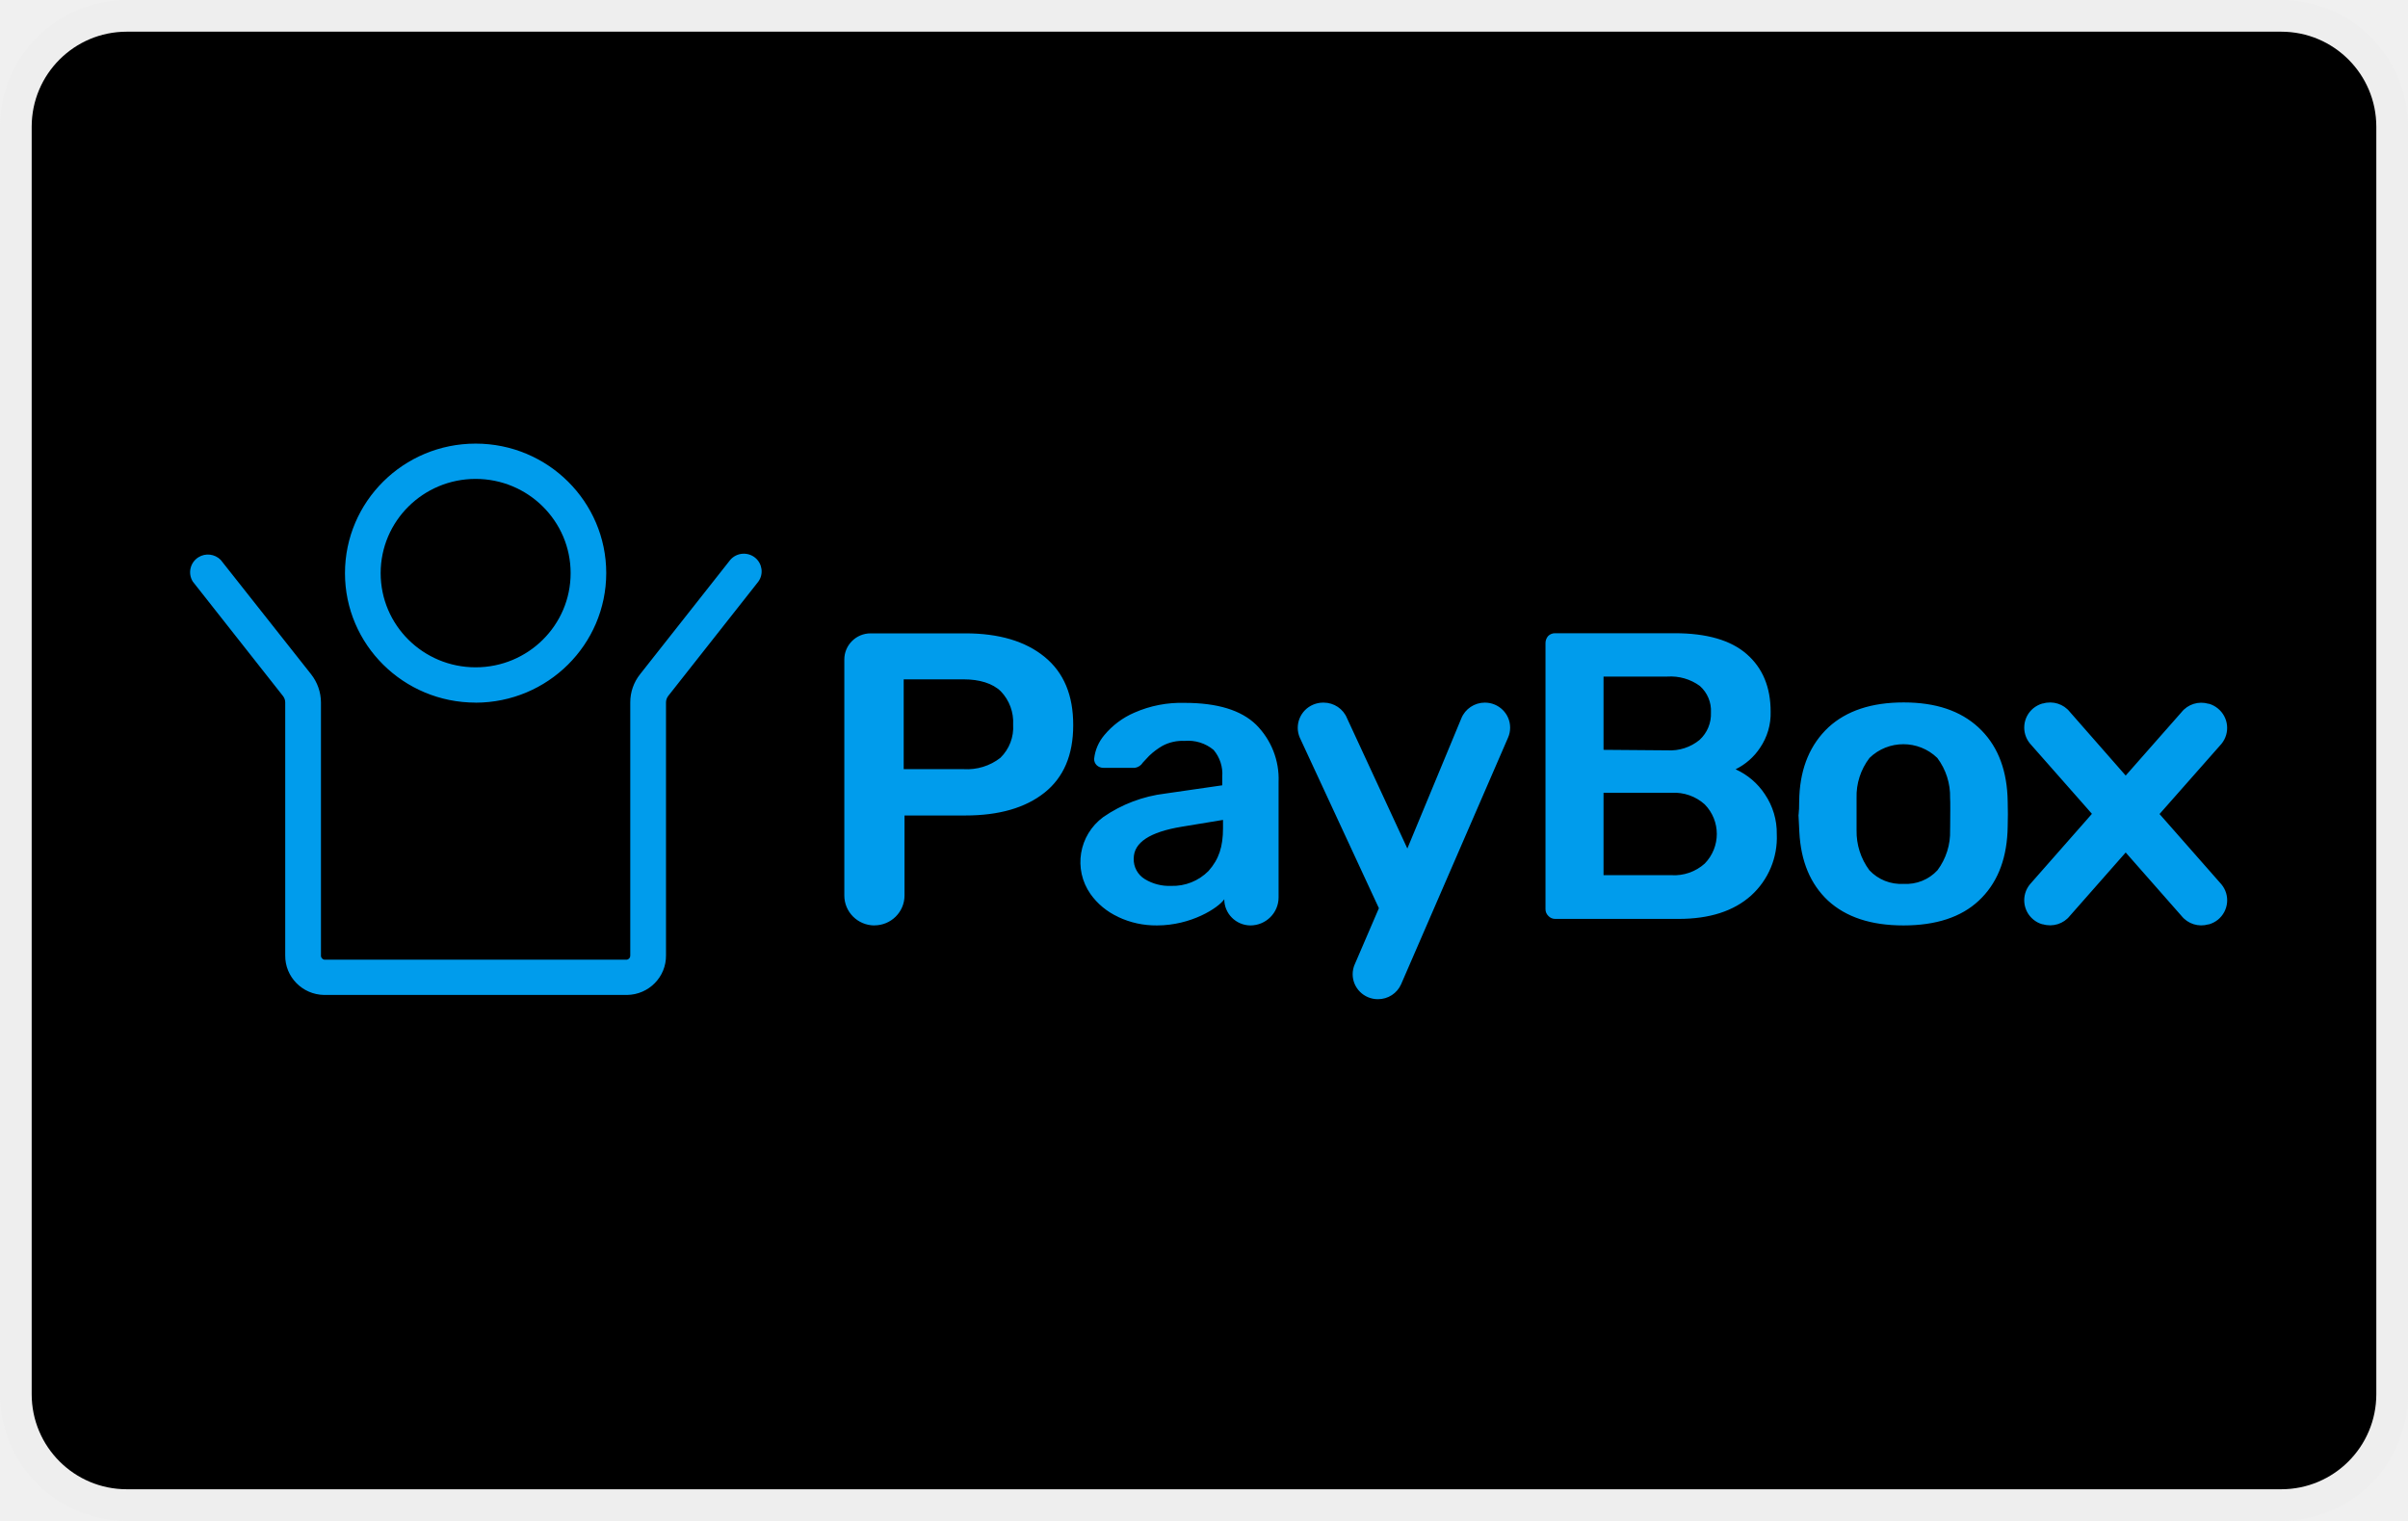
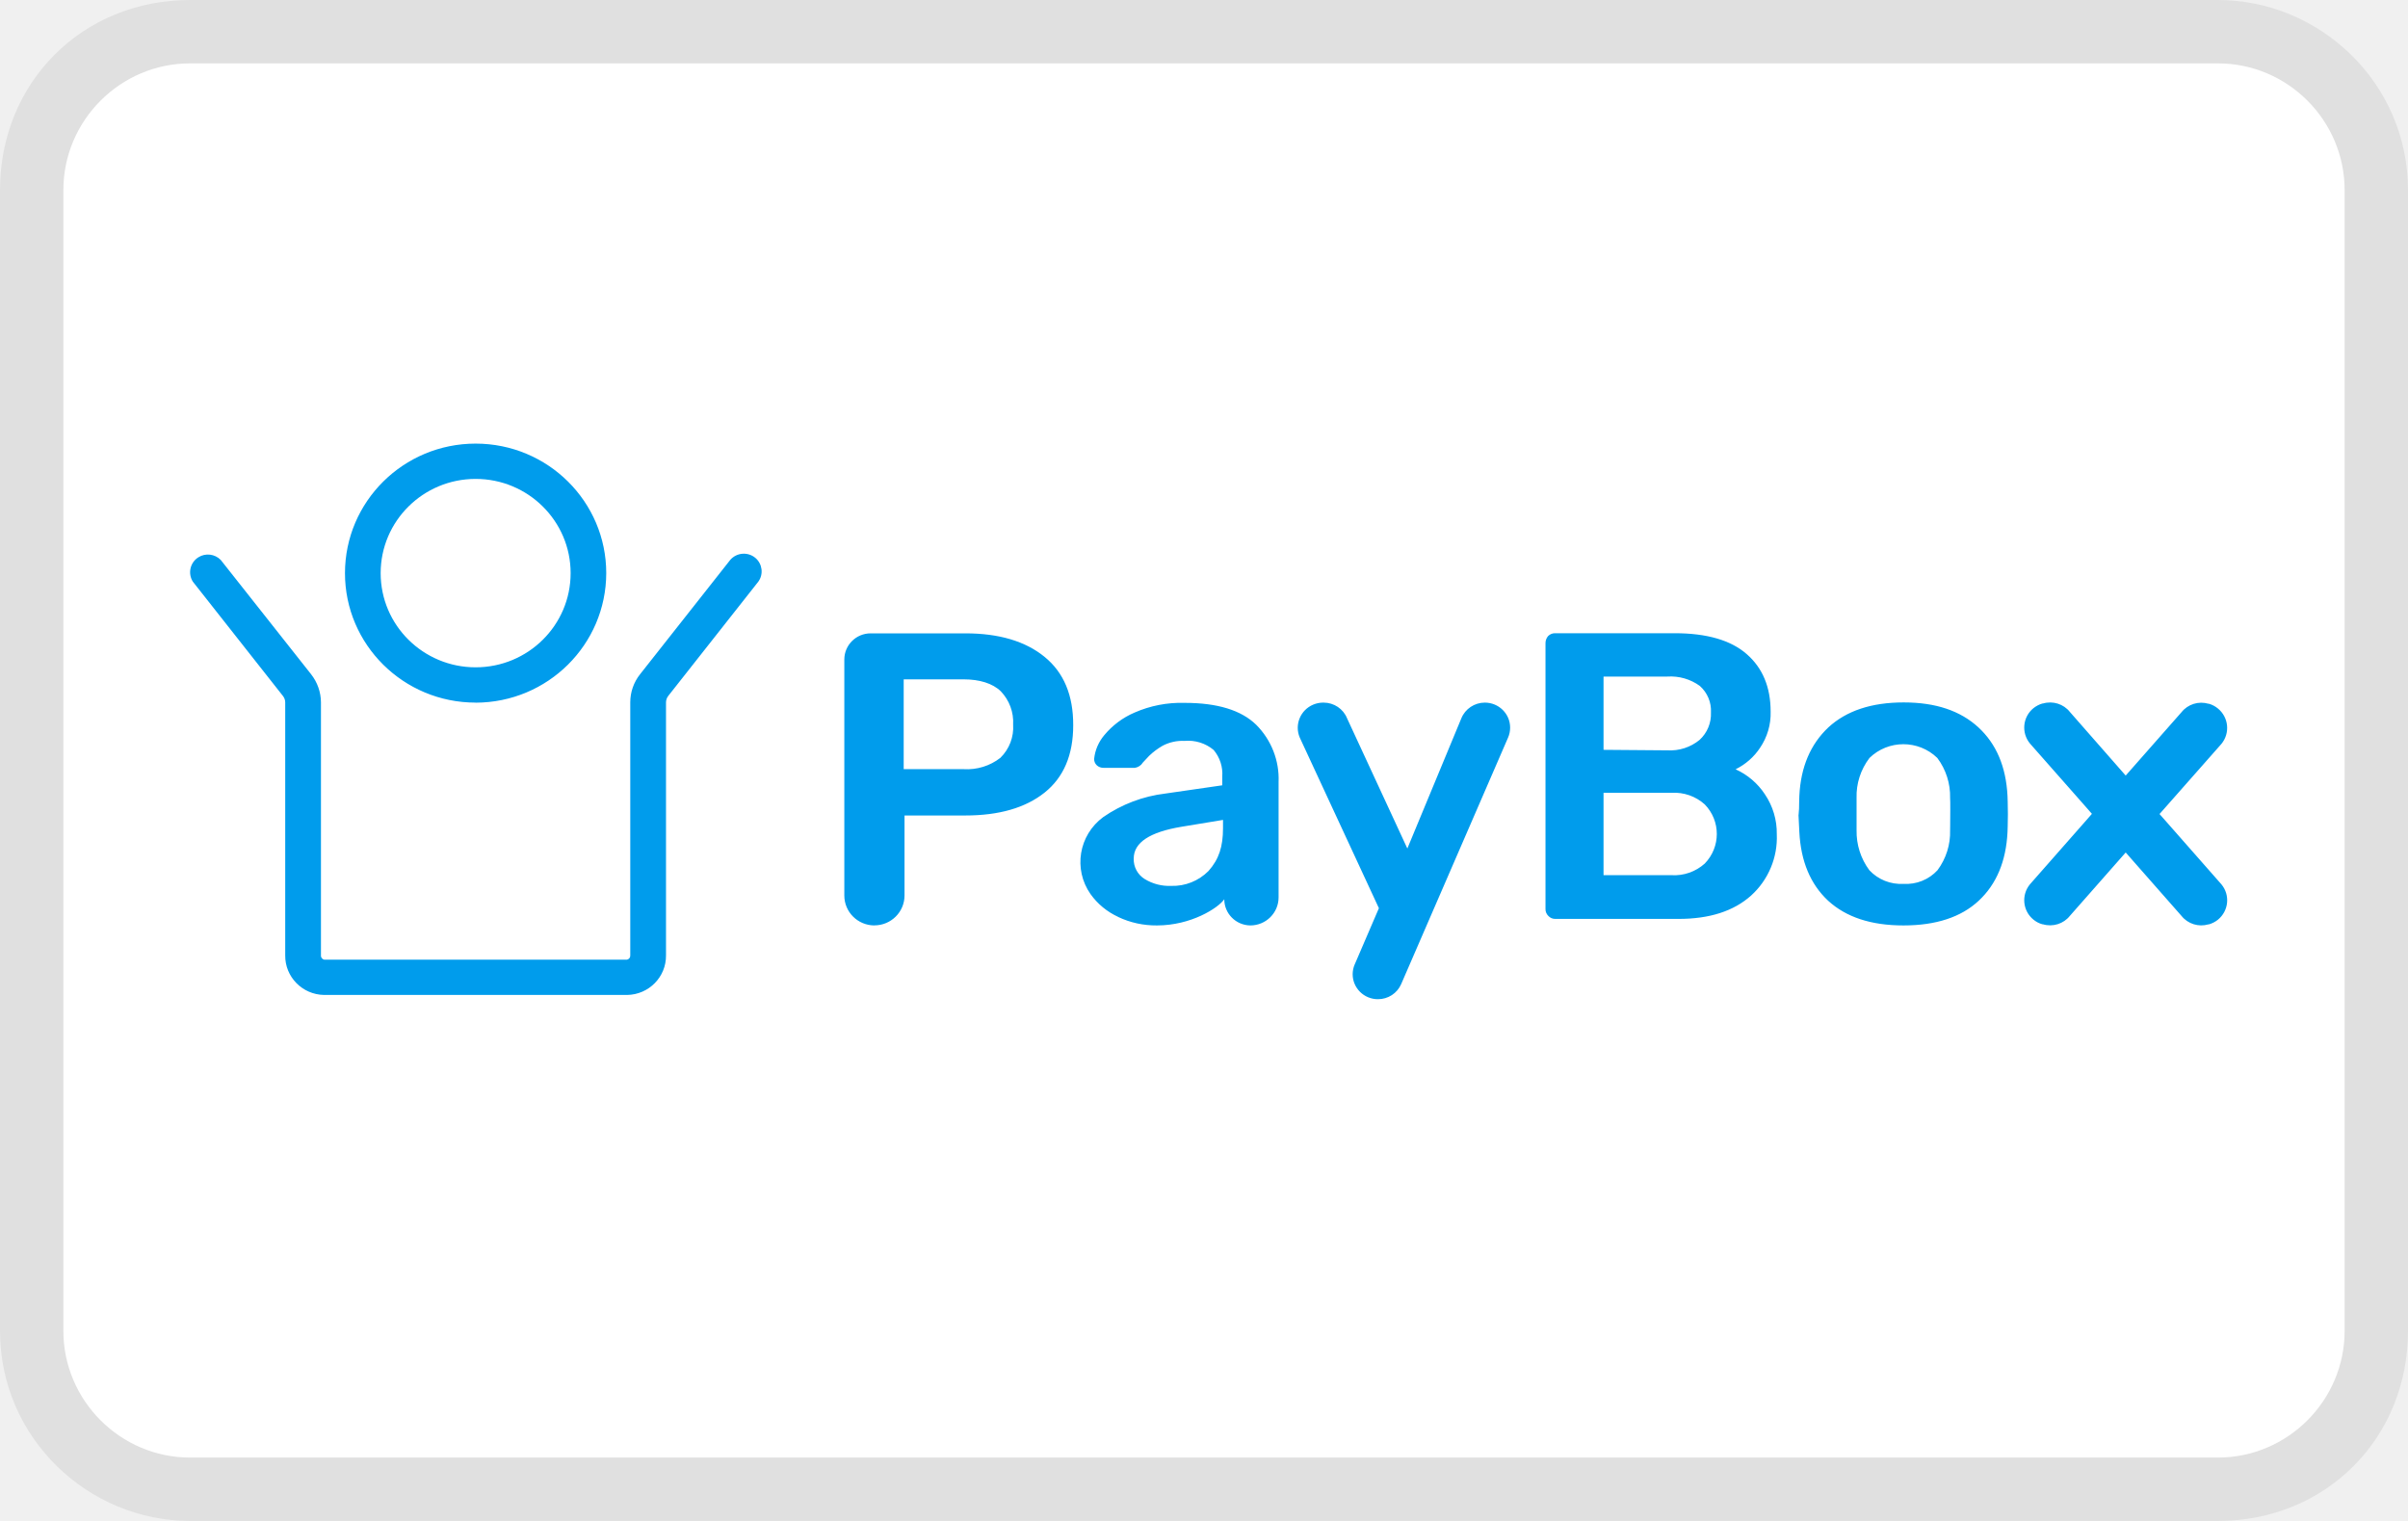
<svg xmlns="http://www.w3.org/2000/svg" role="img" viewBox="0 0 38 24" width="38" height="24" aria-labelledby="pi-paybox">
-   <rect width="38" height="24" rx="2" fill="#fff" />
-   <rect x=".5" y=".5" width="37" height="23" rx="1.5" stroke="#000" stroke-opacity=".07" />
+   <path fill="#000" opacity=".07" d="M35 0H3C1.3 0 0 1.3 0 3v18c0 1.7 1.4 3 3 3h32c1.7 0 3-1.3 3-3V3c0-1.7-1.4-3-3-3z" />
+   <path fill="#fff" d="M35 1c1.1 0 2 .9 2 2v18c0 1.1-.9 2-2 2H3c-1.1 0-2-.9-2-2V3c0-1.1.9-2 2-2h32" />
  <path fill="#009CEC" fill-rule="evenodd" clip-rule="evenodd" d="M5.444 9.044C5.444 10.172 6.367 11.087 7.506 11.087V11.088C8.644 11.086 9.565 10.172 9.567 9.044C9.567 7.915 8.644 7 7.506 7C6.367 7 5.445 7.915 5.444 9.044ZM6.007 9.044C6.007 8.223 6.678 7.557 7.506 7.557C8.334 7.557 9.005 8.223 9.005 9.044C9.005 9.865 8.334 10.53 7.506 10.53C6.678 10.53 6.007 9.865 6.007 9.044ZM5.114 15.7H9.895C10.239 15.695 10.514 15.416 10.51 15.075V11.083C10.51 11.047 10.523 11.011 10.545 10.982L11.967 9.178C12.052 9.06 12.031 8.898 11.921 8.804C11.803 8.704 11.625 8.718 11.524 8.835L10.101 10.639C10 10.766 9.946 10.922 9.946 11.083V15.075C9.949 15.107 9.927 15.136 9.895 15.143H5.116C5.084 15.136 5.062 15.107 5.065 15.075V11.083C5.064 10.922 5.009 10.766 4.909 10.639L3.483 8.835C3.39 8.741 3.244 8.723 3.132 8.793C3 8.875 2.961 9.048 3.043 9.178L4.465 10.982C4.488 11.011 4.501 11.047 4.501 11.083V15.075C4.497 15.415 4.771 15.694 5.114 15.7ZM13.798 14.603C13.536 14.602 13.324 14.391 13.324 14.131V10.407C13.324 10.179 13.51 9.994 13.74 9.994H15.234C15.763 9.994 16.18 10.117 16.483 10.364C16.787 10.611 16.938 10.971 16.936 11.445C16.936 11.913 16.785 12.268 16.483 12.508C16.181 12.748 15.765 12.868 15.234 12.868H14.274V14.131C14.274 14.391 14.061 14.602 13.799 14.602L13.798 14.603ZM15.205 12.137C15.415 12.15 15.622 12.087 15.787 11.958C15.928 11.82 16.001 11.629 15.988 11.434C15.999 11.24 15.929 11.05 15.794 10.909C15.666 10.783 15.455 10.72 15.211 10.72H14.261V12.137H15.205L15.205 12.137ZM17.209 14.108C17.32 14.264 17.471 14.388 17.645 14.468L17.645 14.469C17.836 14.56 18.046 14.605 18.258 14.603C18.797 14.603 19.224 14.328 19.32 14.19C19.32 14.416 19.503 14.6 19.731 14.603C19.977 14.603 20.177 14.405 20.177 14.161V12.339C20.191 12.002 20.062 11.675 19.823 11.436C19.587 11.206 19.211 11.091 18.695 11.091C18.423 11.083 18.151 11.135 17.902 11.245C17.717 11.324 17.554 11.447 17.426 11.601C17.338 11.706 17.282 11.833 17.267 11.969C17.263 12.009 17.279 12.049 17.309 12.077C17.337 12.102 17.373 12.116 17.411 12.116H17.91C17.962 12.108 18.008 12.077 18.035 12.033C18.056 12.011 18.133 11.928 18.133 11.928C18.197 11.866 18.268 11.813 18.346 11.768C18.452 11.712 18.572 11.685 18.693 11.691C18.859 11.676 19.024 11.727 19.152 11.834C19.251 11.951 19.3 12.103 19.288 12.256V12.392L18.389 12.522C18.037 12.564 17.701 12.692 17.41 12.893C17.023 13.178 16.934 13.716 17.209 14.108ZM19.3 13.068C19.3 13.359 19.237 13.557 19.071 13.744C18.916 13.9 18.703 13.986 18.482 13.979C18.335 13.985 18.191 13.948 18.066 13.872C17.953 13.803 17.886 13.679 17.891 13.547C17.891 13.294 18.146 13.129 18.645 13.046L19.3 12.938V13.068ZM21.378 15.219L21.76 14.331L20.511 11.638C20.425 11.436 20.521 11.203 20.725 11.118C20.774 11.098 20.826 11.087 20.879 11.087H20.888C21.05 11.087 21.198 11.185 21.258 11.335L22.209 13.389L23.061 11.335C23.122 11.185 23.269 11.087 23.432 11.087C23.652 11.087 23.831 11.263 23.831 11.481V11.482C23.831 11.536 23.82 11.591 23.798 11.64L22.111 15.53C22.048 15.674 21.904 15.768 21.744 15.767C21.525 15.767 21.346 15.591 21.346 15.373C21.346 15.32 21.357 15.267 21.378 15.218L21.378 15.219ZM28.395 13.131C28.419 13.592 28.57 13.952 28.848 14.212C29.132 14.472 29.525 14.603 30.038 14.603C30.551 14.603 30.948 14.473 31.227 14.212C31.506 13.951 31.657 13.591 31.68 13.131C31.68 13.131 31.686 12.983 31.686 12.845C31.686 12.707 31.68 12.558 31.68 12.558C31.656 12.098 31.504 11.739 31.22 11.477C30.936 11.216 30.549 11.084 30.041 11.084C29.533 11.084 29.138 11.216 28.854 11.477C28.57 11.744 28.417 12.104 28.395 12.558C28.395 12.558 28.389 12.736 28.389 12.845C28.389 12.887 28.385 12.836 28.381 12.798C28.376 12.737 28.373 12.708 28.395 13.131ZM30.774 13.101C30.781 13.327 30.711 13.549 30.575 13.732H30.575C30.439 13.88 30.241 13.96 30.039 13.947C29.836 13.959 29.638 13.88 29.5 13.732C29.364 13.549 29.294 13.328 29.298 13.101V12.593C29.291 12.365 29.363 12.142 29.502 11.96C29.799 11.671 30.274 11.671 30.572 11.96C30.709 12.142 30.78 12.365 30.774 12.593C30.779 12.628 30.776 12.9 30.775 13.032V13.032V13.033C30.774 13.067 30.774 13.092 30.774 13.101ZM24.435 14.454C24.405 14.425 24.388 14.386 24.389 14.345V10.152C24.388 10.109 24.403 10.068 24.431 10.036C24.461 10.006 24.503 9.99 24.545 9.992H26.428C26.935 9.992 27.314 10.102 27.565 10.322C27.817 10.542 27.942 10.845 27.942 11.23C27.948 11.433 27.889 11.632 27.775 11.8C27.679 11.945 27.546 12.062 27.389 12.139C27.577 12.224 27.738 12.361 27.851 12.533C27.977 12.719 28.043 12.939 28.039 13.164C28.055 13.53 27.906 13.885 27.633 14.132C27.359 14.377 26.979 14.5 26.489 14.5H24.545C24.503 14.501 24.463 14.484 24.435 14.454V14.454ZM26.312 11.84C26.497 11.851 26.679 11.792 26.821 11.675C26.942 11.564 27.007 11.406 27 11.243C27.009 11.084 26.944 10.93 26.825 10.824C26.677 10.716 26.495 10.664 26.312 10.676H25.305V11.832L26.312 11.84V11.84ZM26.377 13.81C26.57 13.822 26.759 13.755 26.902 13.627C27.156 13.366 27.156 12.953 26.902 12.693C26.76 12.565 26.572 12.499 26.38 12.51H25.305V13.81H26.377V13.81ZM34.079 12.845L34.162 12.939L35.056 13.955C35.196 14.124 35.171 14.374 35 14.513C34.959 14.546 34.91 14.571 34.859 14.586H34.851C34.695 14.632 34.526 14.579 34.425 14.452L33.545 13.452L32.665 14.451C32.565 14.578 32.395 14.631 32.239 14.585H32.231C32.179 14.571 32.132 14.546 32.09 14.512C31.919 14.373 31.895 14.123 32.034 13.954L32.928 12.938L33.012 12.842L32.928 12.746L32.034 11.732C31.895 11.563 31.919 11.313 32.09 11.174C32.132 11.141 32.179 11.116 32.231 11.101H32.239C32.395 11.055 32.565 11.108 32.665 11.235L33.545 12.238L34.425 11.239C34.526 11.112 34.695 11.059 34.852 11.105H34.86C34.91 11.12 34.958 11.145 34.998 11.178C35.17 11.316 35.196 11.567 35.056 11.738L34.162 12.751L34.079 12.845Z" />
</svg>
